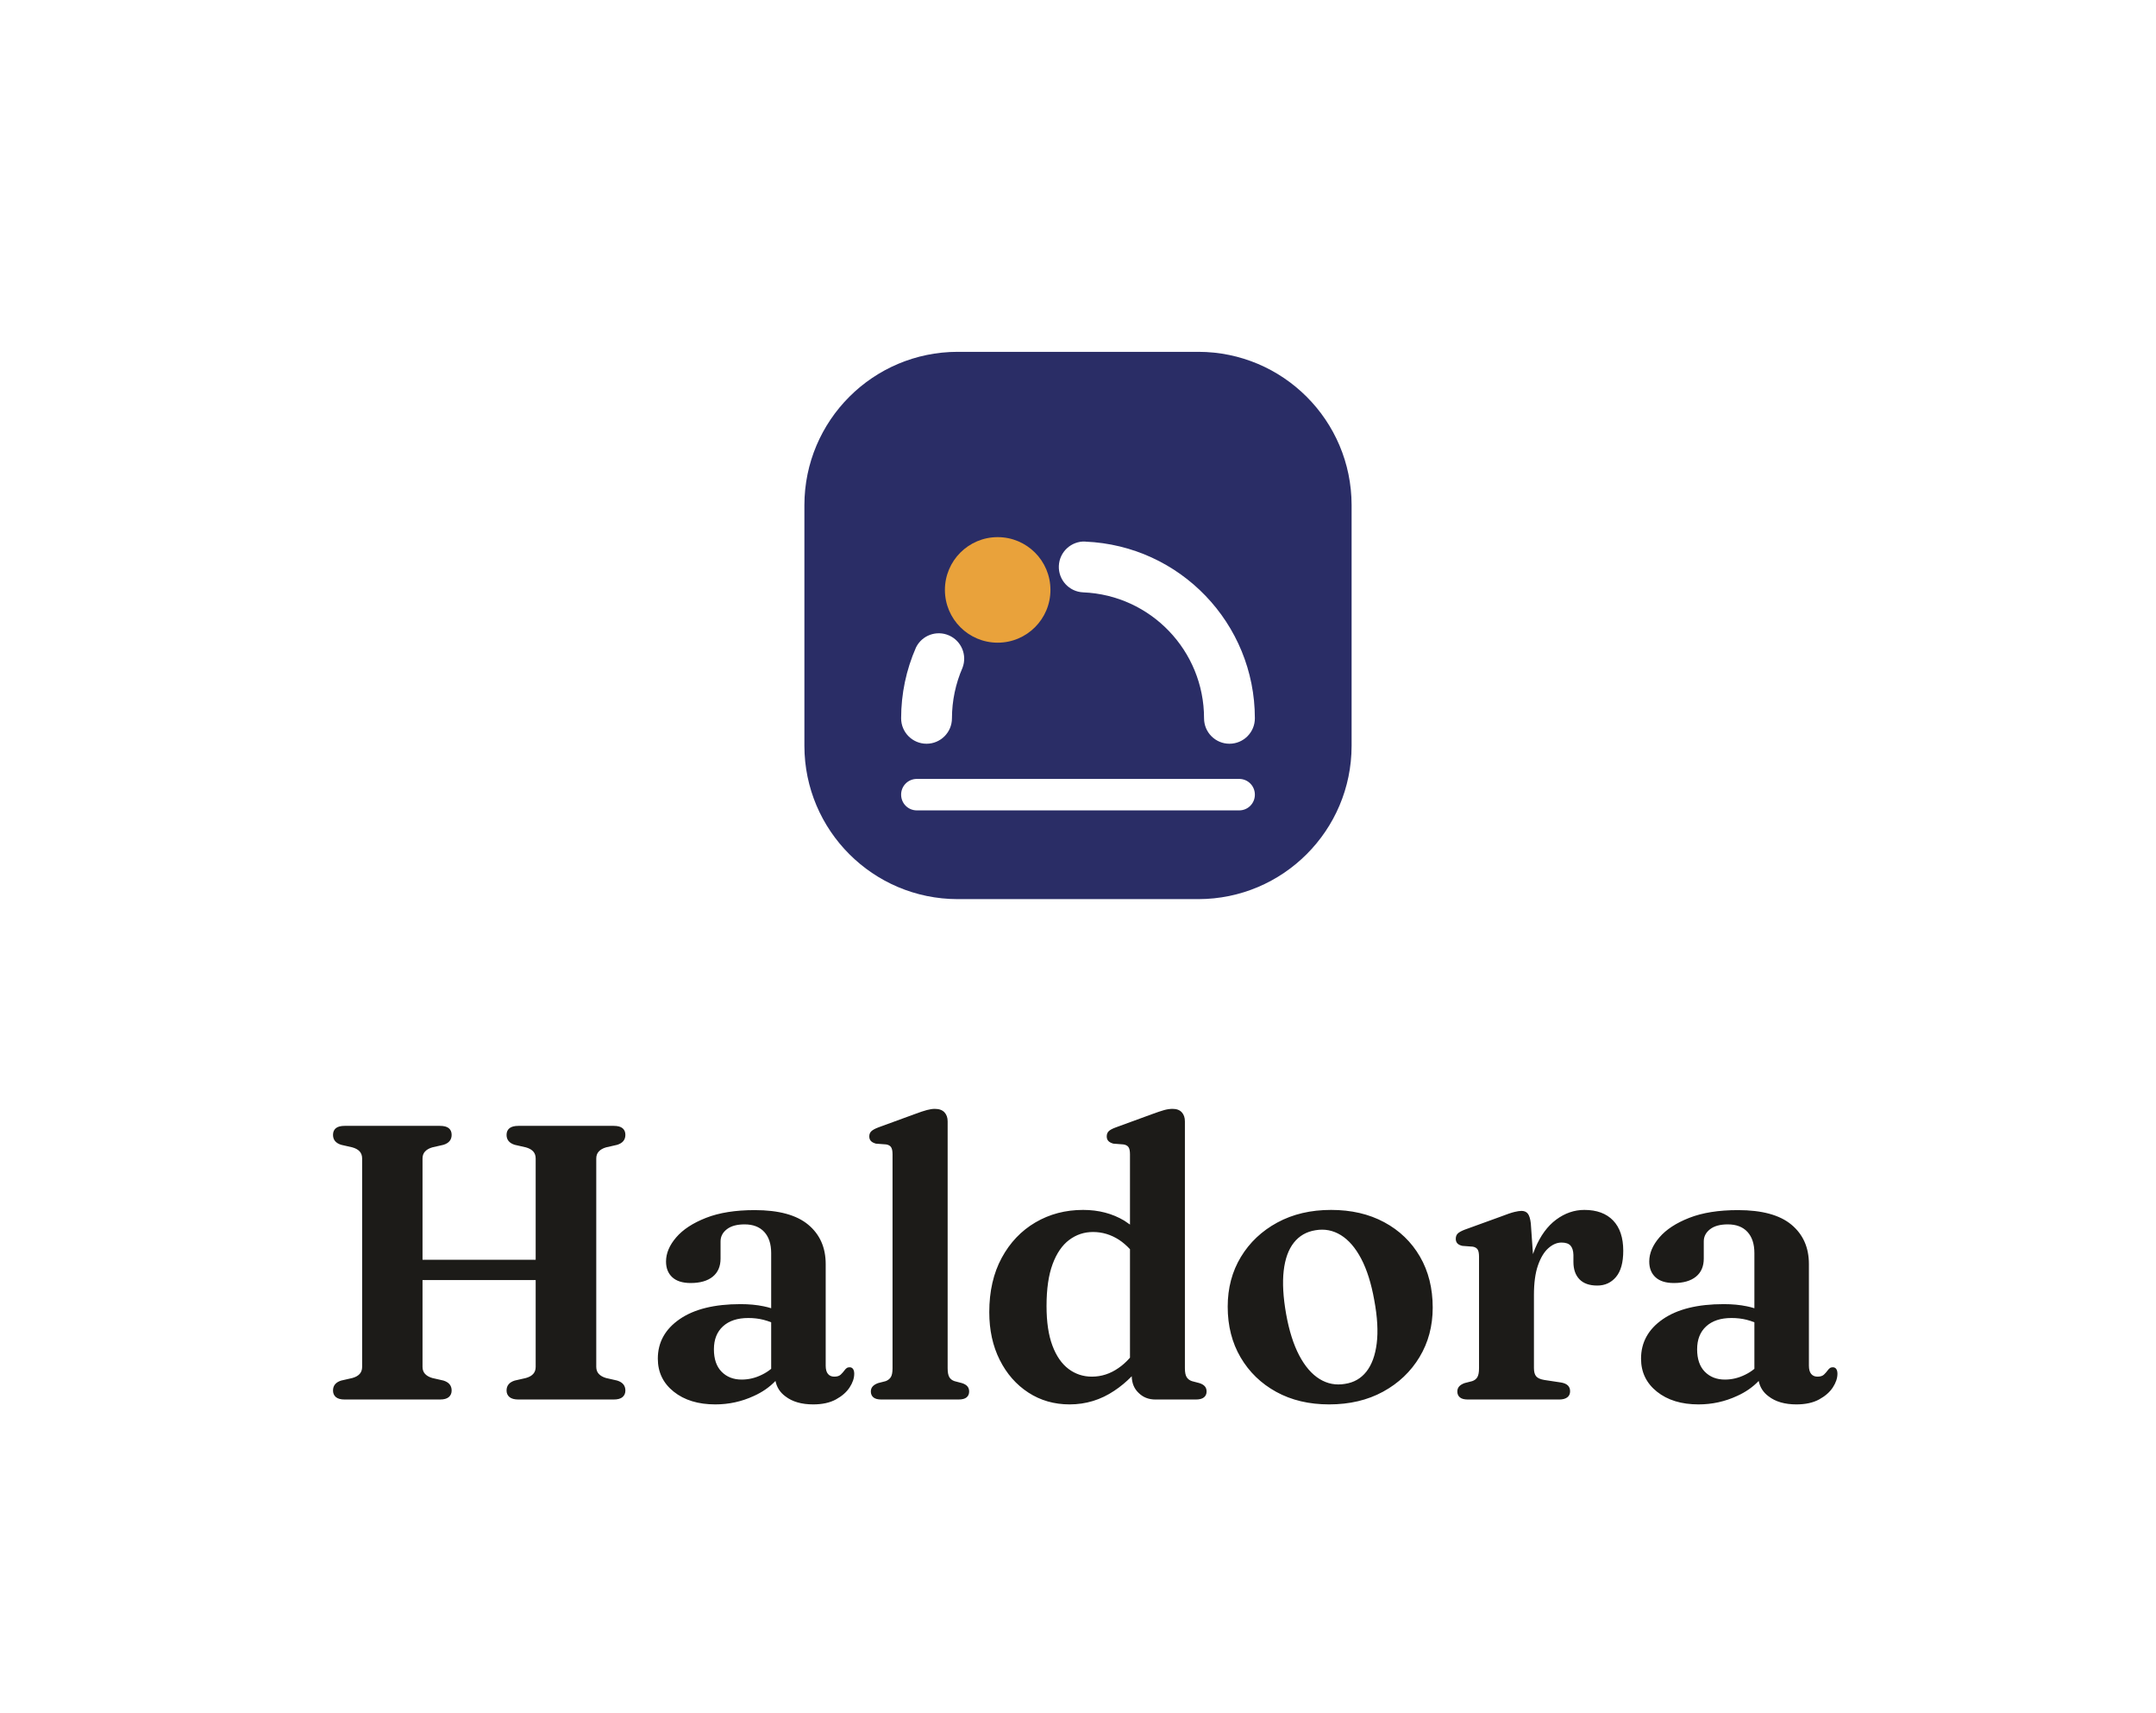
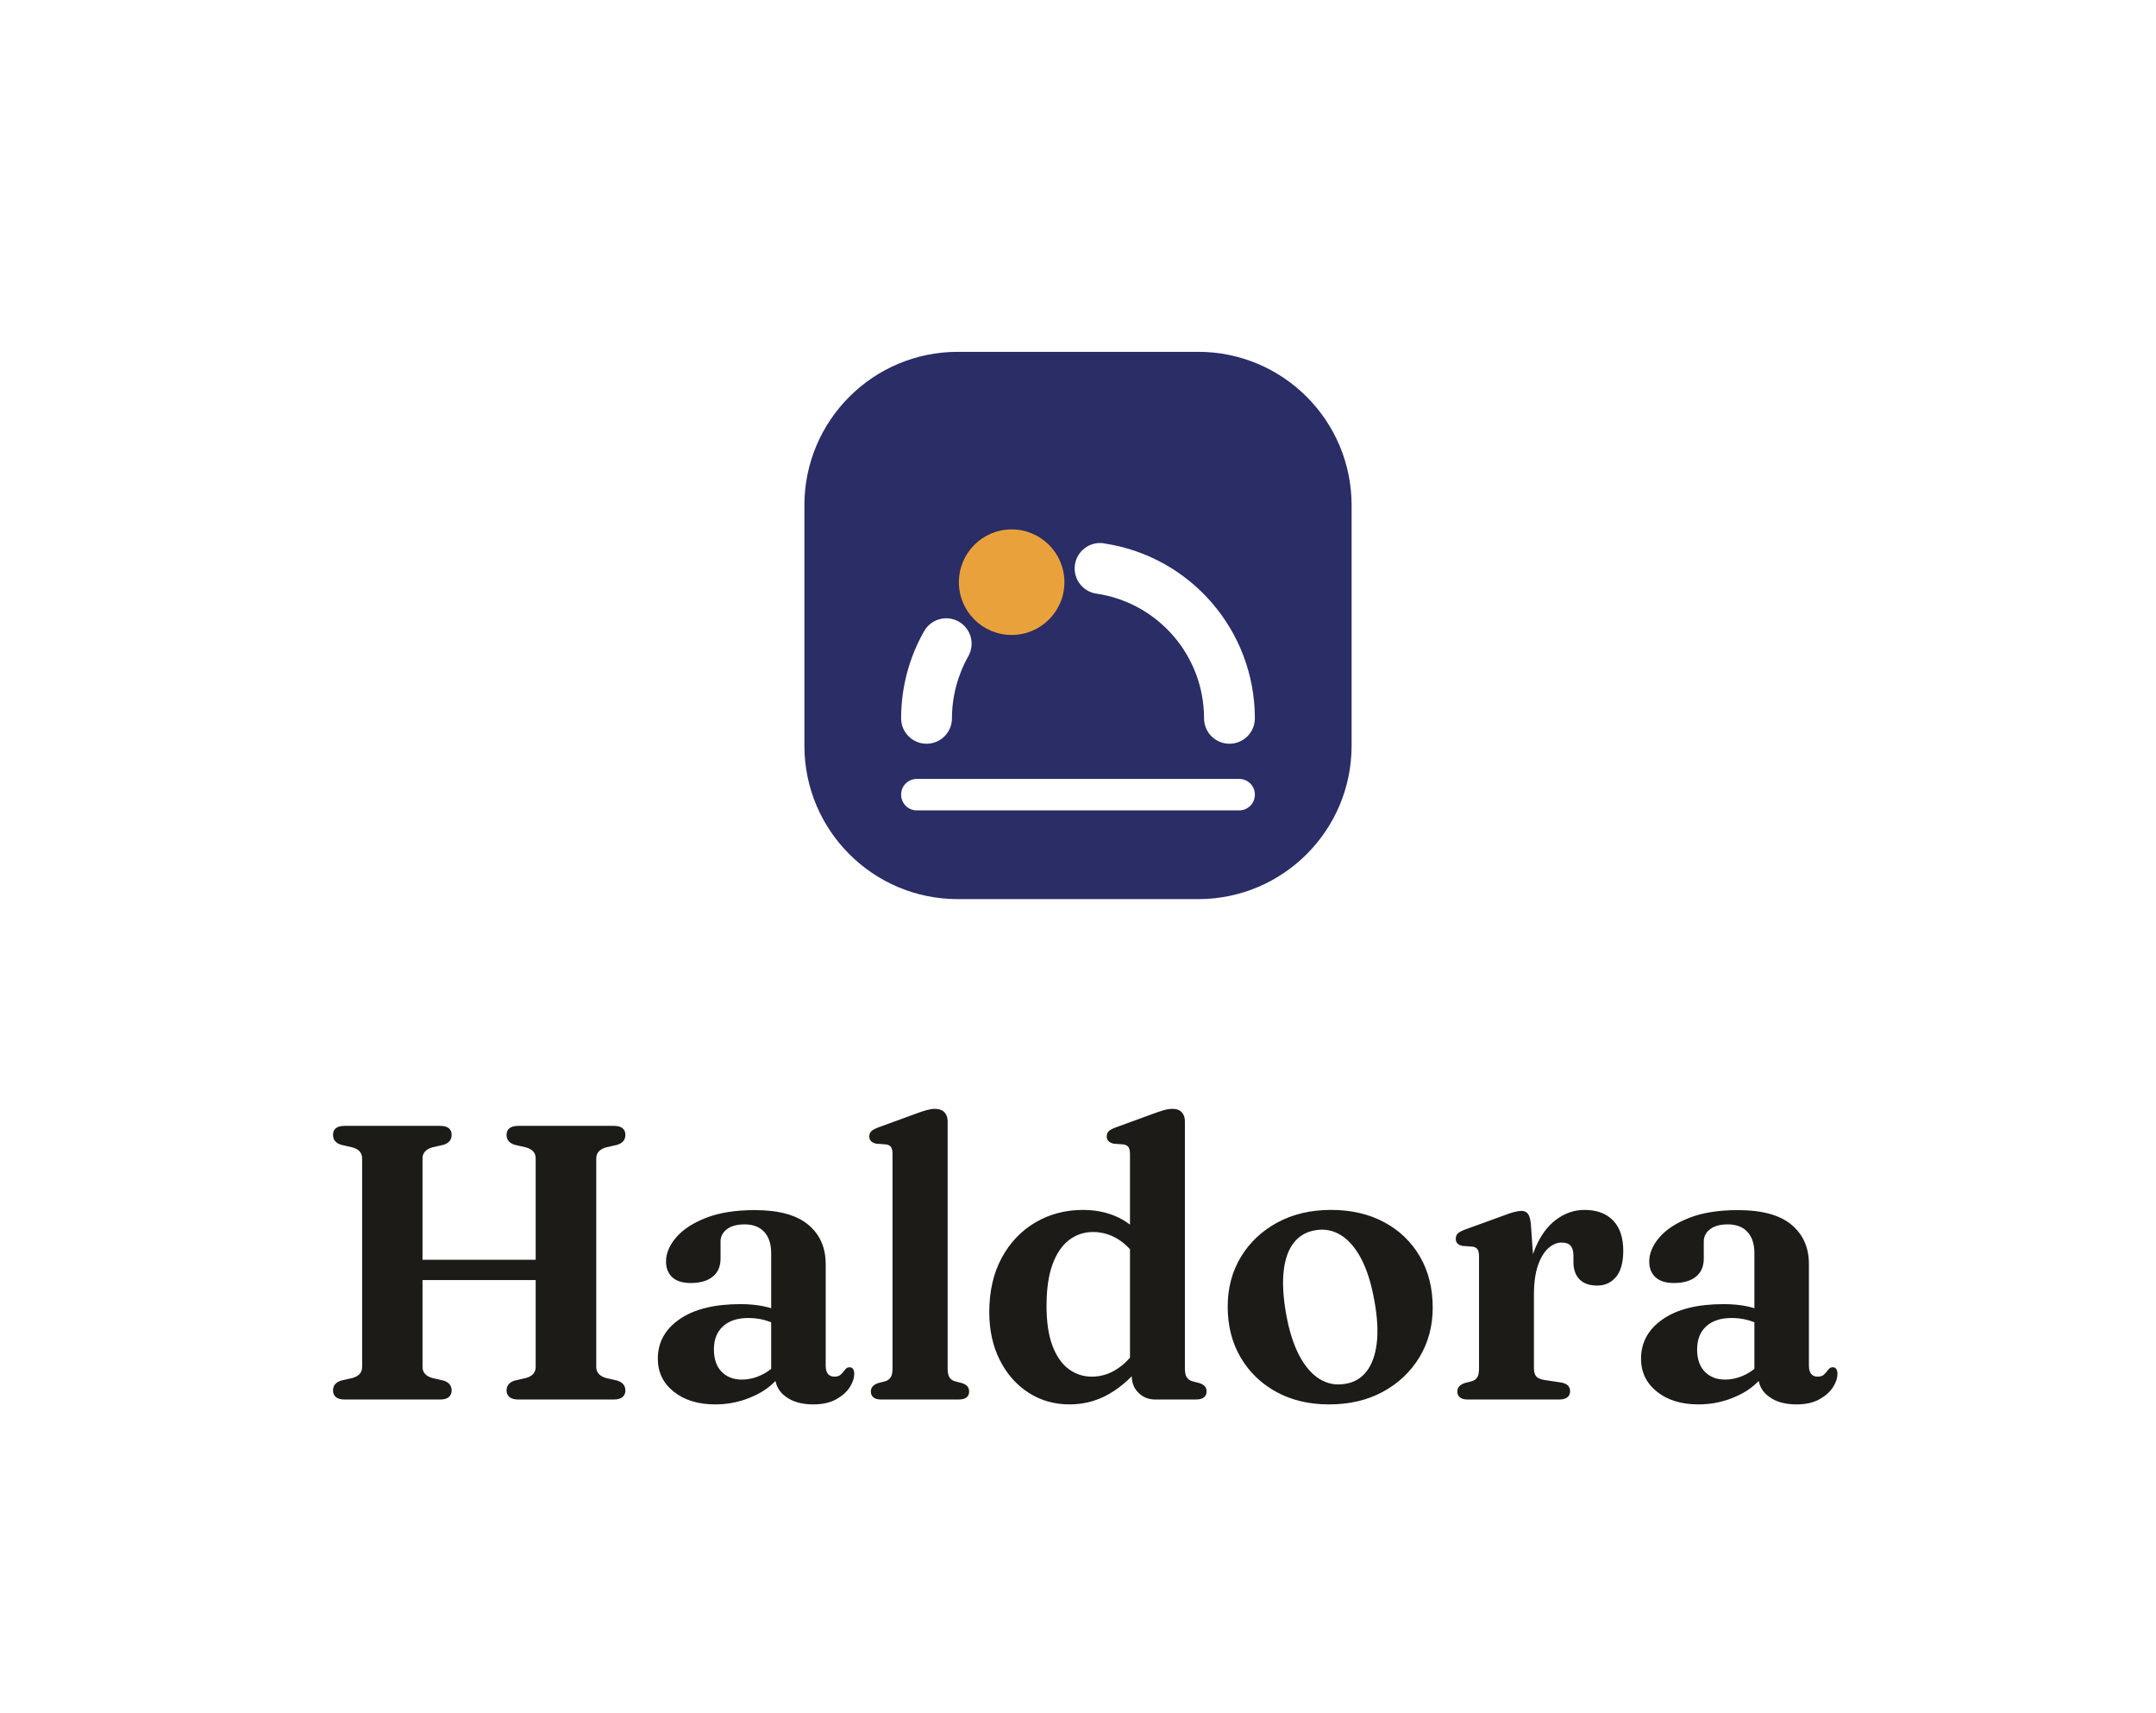
<svg xmlns="http://www.w3.org/2000/svg" width="220.64" height="175.2" viewBox="0 0 220.64 175.2">
-   <path fill="#2a2d66" fill-rule="evenodd" d="M98 36h24.64a15.7 15.7 0 0 1 15.68 15.68v24.64A15.7 15.7 0 0 1 122.64 92H98a15.7 15.7 0 0 1-15.68-15.68V51.68A15.7 15.7 0 0 1 98 36m-5.78 37.5a18 18 0 0 1 1.52-7.25 2.6 2.6 0 0 1 4.76 2.08 13 13 0 0 0-1.08 5.17 2.6 2.6 0 0 1-5.2 0m18.85-18.08a18.1 18.1 0 0 1 17.35 18.08 2.6 2.6 0 0 1-5.2 0 12.9 12.9 0 0 0-12.37-12.89 2.6 2.6 0 0 1 .22-5.2M93.83 79.7h32.98a1.6 1.6 0 0 1 1.61 1.61 1.6 1.6 0 0 1-1.61 1.61H93.83a1.6 1.6 0 0 1-1.61-1.6 1.6 1.6 0 0 1 1.61-1.62" />
-   <path fill="#e9a23b" d="M96.7 60.36a5.4 5.4 0 1 0 10.8 0 5.4 5.4 0 1 0-10.8 0" />
+   <path fill="#2a2d66" fill-rule="evenodd" d="M98 36h24.64a15.7 15.7 0 0 1 15.68 15.68v24.64A15.7 15.7 0 0 1 122.64 92H98a15.7 15.7 0 0 1-15.68-15.68V51.68A15.7 15.7 0 0 1 98 36m-5.78 37.5a18 18 0 0 1 2.37-8.95 2.6 2.6 0 0 1 4.52 2.57 13 13 0 0 0-1.69 6.38 2.6 2.6 0 0 1-5.2 0m20.74-17.9a18.1 18.1 0 0 1 15.46 17.9 2.6 2.6 0 0 1-5.2 0 12.9 12.9 0 0 0-11.02-12.76 2.6 2.6 0 0 1 .76-5.15M93.83 79.7h32.98a1.6 1.6 0 0 1 1.61 1.61 1.6 1.6 0 0 1-1.61 1.61H93.83a1.6 1.6 0 0 1-1.61-1.6 1.6 1.6 0 0 1 1.61-1.62" />
+   <path fill="#e9a23b" d="M98.13 59.57a5.4 5.4 0 1 0 10.8 0 5.4 5.4 0 1 0-10.8 0" />
  <path fill="#1c1b18" d="M43.24 130.98v8.88q0 .44.26.72t.74.42l1.14.26q.84.26.84 1.02 0 .42-.29.67t-.91.25h-9.74q-.62 0-.91-.25t-.29-.67q0-.76.84-1.02l1.14-.26q.5-.14.75-.42t.25-.72v-21.32q0-.44-.25-.72t-.75-.42l-1.14-.26q-.84-.26-.84-1.02 0-.44.29-.68t.91-.24h9.74q.62 0 .91.24t.29.68q0 .76-.84 1.02l-1.14.26q-.48.14-.74.42t-.26.72v10.36h11.58v-10.36q0-.44-.25-.72t-.75-.42l-1.14-.26q-.84-.26-.84-1.02 0-.44.3-.68t.92-.24h9.74q.62 0 .91.24t.29.68q0 .76-.84 1.02l-1.14.26q-.48.14-.74.42t-.26.72v21.32q0 .44.26.72t.74.42l1.14.26q.84.26.84 1.02 0 .42-.29.67t-.91.25h-9.74q-.62 0-.92-.25t-.3-.67q0-.76.84-1.02l1.14-.26q.5-.14.75-.42t.25-.72v-8.88zm24.08 8.04q0-2.5 2.23-4.04t6.23-1.54q1.3 0 2.36.22.4.08.78.2v-5.64q0-1.4-.71-2.17t-2.01-.77q-1.18 0-1.82.5t-.64 1.24v1.76q0 1.2-.8 1.85t-2.26.65q-1.24 0-1.88-.59t-.64-1.61q0-1.26 1.04-2.47t3.06-2 4.98-.79q3.68 0 5.47 1.49t1.79 4.03v10.4q0 .56.23.84t.65.28q.44 0 .66-.21t.38-.43q.1-.14.22-.23t.3-.09q.24 0 .36.18t.12.48q0 .68-.47 1.4t-1.4 1.23-2.33.51q-1.78 0-2.84-.82-.82-.6-1.02-1.58-.92.96-2.22 1.54-1.86.86-3.94.86-2.62 0-4.25-1.3t-1.63-3.38m11.6 1.04v-4.76q-.4-.16-.8-.26-.72-.18-1.54-.18-1.66 0-2.59.85t-.93 2.35.79 2.3 2.05.8q1.08 0 2.08-.5.5-.24.94-.6m18.06-25.32V140q0 .62.17.91t.53.41l.76.2q.38.12.56.33t.18.53q0 .38-.26.6t-.84.22H90.2q-.56 0-.82-.22t-.26-.6q0-.3.18-.51t.56-.35l.78-.2q.36-.14.53-.42t.17-.9v-21.9q0-.5-.15-.72t-.49-.28l-1.06-.08q-.36-.1-.52-.28t-.16-.46q0-.32.2-.52t.72-.4L93.6 114q.8-.3 1.26-.42t.8-.12q.66 0 .99.35t.33.93m4.26 19.52q0-3.2 1.27-5.55t3.45-3.63 4.88-1.28q2.38 0 4.22 1.1l.58.4v-7.2q0-.5-.15-.72t-.51-.28l-1.04-.08q-.36-.1-.52-.28t-.16-.46q0-.32.19-.52t.73-.4l3.72-1.36q.76-.28 1.22-.41t.88-.13q.62 0 .94.35t.32.93V140q0 .62.18.91t.54.41l.76.2q.38.12.56.33t.18.53q0 .38-.27.6t-.83.22h-4.14q-1.04 0-1.72-.68-.68-.64-.7-1.7-.84.86-1.78 1.48-2.08 1.4-4.58 1.4-2.36 0-4.22-1.21t-2.93-3.34-1.07-4.89m14.4 4.66v-11.1q-.54-.58-1.12-.96-1.24-.8-2.66-.8-1.36 0-2.44.81t-1.7 2.48-.62 4.29q0 2.44.6 4.04t1.65 2.39 2.39.79q1.46 0 2.72-.88.62-.42 1.18-1.06m20.58-15.12q3.1 0 5.44 1.26t3.65 3.51 1.31 5.23q0 2.82-1.35 5.06t-3.73 3.54-5.52 1.3q-3.08 0-5.41-1.28t-3.65-3.53-1.32-5.19q0-2.86 1.35-5.09t3.73-3.52 5.5-1.29m1.42 17.8q1.36-.2 2.19-1.25t1.06-2.89-.25-4.42q-.46-2.58-1.34-4.25t-2.08-2.41-2.6-.5q-1.38.22-2.21 1.27t-1.04 2.88.25 4.43q.46 2.56 1.34 4.23t2.08 2.41 2.6.5m19.02-16.42.22 3.14q.1-.3.22-.58.82-1.96 2.16-2.95t2.88-.99q1.9 0 2.94 1.08t1.04 3.1q0 1.8-.74 2.68t-1.92.88q-1.2 0-1.82-.64t-.62-1.78v-.72q-.02-.64-.3-.95t-.92-.31q-.7 0-1.35.58t-1.06 1.76-.41 3.02v7.48q0 .58.23.85t.83.37l1.72.26q.46.08.69.3t.23.6q0 .4-.29.62t-.83.22h-9.34q-.56 0-.82-.22t-.26-.6q0-.3.18-.51t.56-.35l.78-.2q.36-.12.53-.41t.17-.91v-11.42q0-.52-.15-.74t-.49-.28l-1.06-.08q-.36-.08-.52-.26t-.16-.46q0-.34.2-.54t.72-.4l3.64-1.32q.98-.38 1.44-.49t.72-.11q.44 0 .66.29t.3.99m11.28 13.84q0-2.5 2.23-4.04t6.23-1.54q1.3 0 2.36.22.4.08.78.2v-5.64q0-1.4-.71-2.17t-2.01-.77q-1.18 0-1.82.5t-.64 1.24v1.76q0 1.2-.8 1.85t-2.26.65q-1.24 0-1.88-.59t-.64-1.61q0-1.26 1.04-2.47t3.06-2 4.98-.79q3.68 0 5.47 1.49t1.79 4.03v10.4q0 .56.23.84t.65.28q.44 0 .66-.21t.38-.43q.1-.14.22-.23t.3-.09q.24 0 .36.18t.12.48q0 .68-.47 1.4t-1.4 1.23-2.33.51q-1.78 0-2.84-.82-.82-.6-1.02-1.58-.92.96-2.22 1.54-1.86.86-3.94.86-2.62 0-4.25-1.3t-1.63-3.38m11.6 1.04v-4.76q-.4-.16-.8-.26-.72-.18-1.54-.18-1.66 0-2.59.85t-.93 2.35.79 2.3 2.05.8q1.08 0 2.08-.5.5-.24.94-.6" />
</svg>
